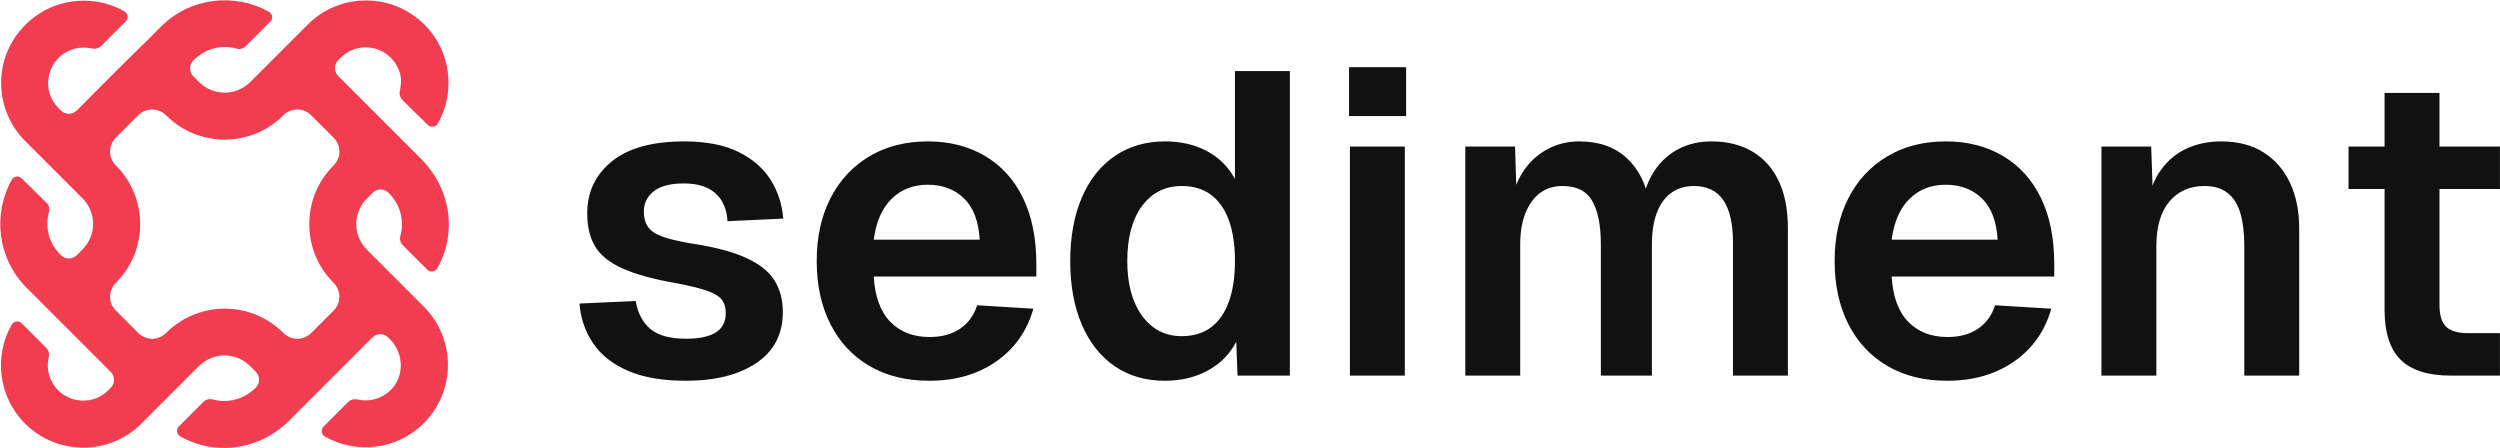
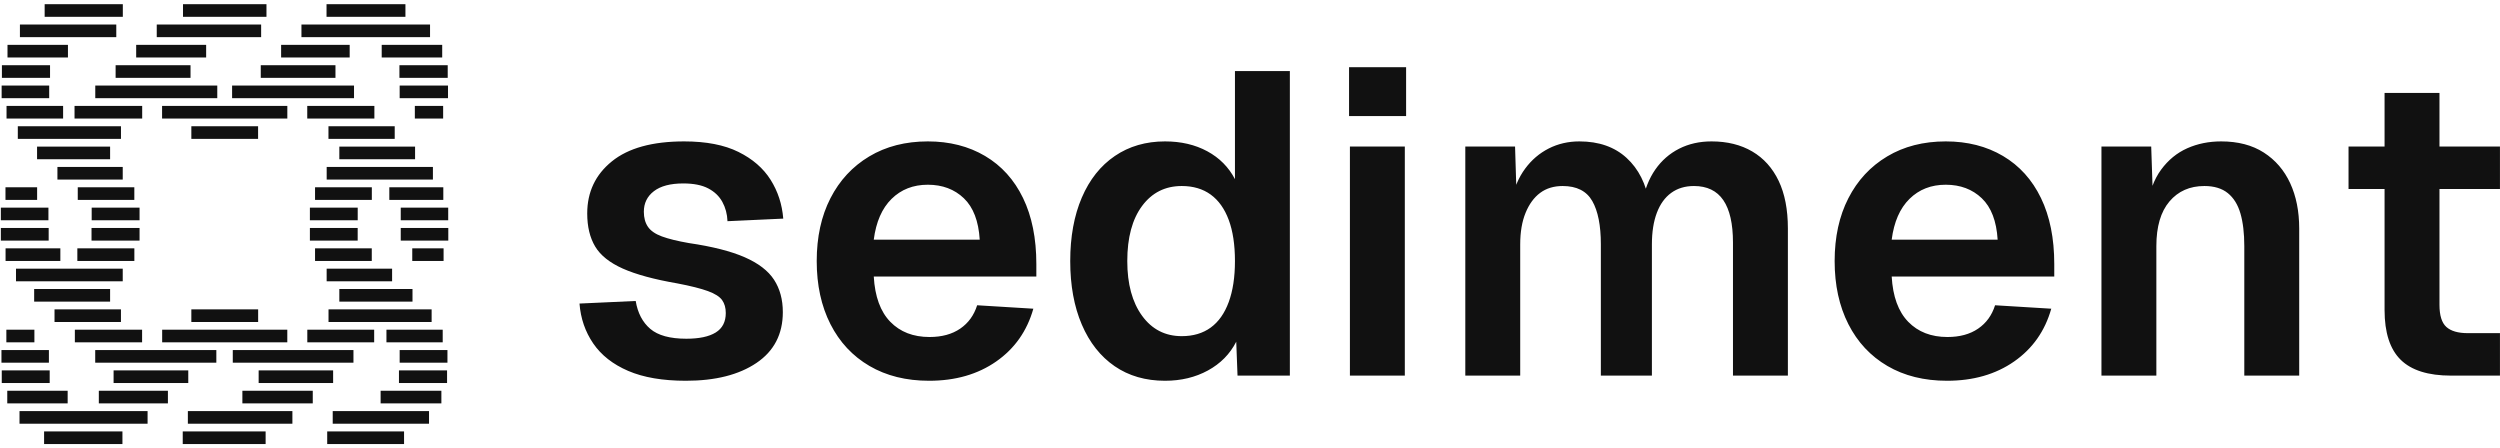
- <svg xmlns="http://www.w3.org/2000/svg" width="133.94" height="24.00" viewBox="0 0 133.94 24.00">
-   <g fill="#F13D4F" transform="scale(0.015697)">
-     <path d="M1412.33 1012.47L1253.93 854.067C1232.07 832.203 1217.67 803.4 1216.07 772.999C1213.93 737.264 1226.74 703.135 1251.8 678.067L1271.54 658.332C1287.01 642.863 1311.54 642.863 1326.47 658.332C1355.8 687.666 1372.87 726.067 1371.8 767.666C1371.8 780.468 1369.67 793.264 1366.47 804.999C1363.27 816.197 1366.47 827.931 1374.47 836.468L1458.74 920.734C1468.33 930.333 1485.4 928.203 1492.33 915.932C1519 869.53 1532.87 816.197 1531.8 761.265C1530.74 679.666 1496.07 601.798 1438.47 543.665L1154.74 259.932C1139.27 244.462 1139.27 219.932 1154.74 205L1162.74 197C1215.54 144.197 1304.07 150.598 1348.34 214.598C1358.47 229.53 1365.94 246.598 1368.07 264.734C1370.21 278.068 1367 297.802 1364.34 312.204C1362.2 322.339 1365.94 333.006 1372.87 341.006L1460.34 426.34C1469.94 435.939 1487 433.808 1493.94 422.074C1517.94 380.475 1530.74 332.475 1530.74 282.874C1530.74 207.677 1501.41 136.741 1448.6 83.941C1338.2 -25.923 1159.54 -25.923 1050.2 83.941L853.937 280.207C805.937 328.207 728.073 328.207 679.537 280.207L660.339 261.01C644.87 245.541 644.87 221.01 660.339 206.078L663.006 203.411C691.809 174.609 729.673 160.214 767.537 160.214C780.87 160.214 794.734 162.35 807.537 166.079C818.735 169.276 830.469 166.079 838.469 158.079L922.734 73.813C932.87 63.678 930.203 46.616 917.932 40.215C800.599 -25.384 649.132 -8.853 549.399 90.881L518.997 121.283L405.935 232.736L339.804 298.867L262.471 376.736C247.001 392.205 222.471 392.205 207.539 376.736L199.539 368.736C171.273 340.471 158.471 301.001 166.471 260.471C169.669 243.94 176.07 228.471 185.668 214.607C209.137 181.008 245.933 162.341 285.403 162.341C295.002 162.341 304.6 163.409 314.205 165.539C324.872 168.206 336.607 165.008 344.607 157.539L429.409 72.736C439.008 63.138 436.878 46.07 425.144 39.138C383.534 15.138 335.534 2.335 285.93 2.335C210.733 2.335 139.797 31.668 86.997 84.471C33.664 137.274 3.8 207.668 3.8 282.338C3.8 357.007 33.133 428.471 85.936 481.271L281.669 677.004C329.669 725.004 329.669 802.868 281.669 851.404L262.472 870.602C247.002 886.071 222.472 886.071 207.54 870.602L204.873 867.935C165.941 829.003 153.138 773.534 167.009 723.402C170.207 712.204 167.009 700.47 159.009 692.47L73.676 608.735C63.54 598.6 46.478 601.266 40.077 613.537C-25.522 730.871 -8.991 882.337 90.744 982.071L234.21 1125.54L300.33 1191.67L377.664 1269C393.133 1284.47 393.133 1309 377.664 1323.93L369.664 1331.93C341.398 1360.2 302.466 1372.46 262.466 1365.53C245.398 1362.33 229.936 1355.93 215.534 1346.33C171.8 1315.93 155.269 1264.2 166.466 1218.33C169.133 1207.67 165.935 1195.93 158.466 1187.93L73.664 1103.14C64.065 1093.54 46.997 1095.67 40.065 1107.94C-21.268 1215.14 -5.799 1354.34 85.398 1445.54C138.732 1498.87 209.664 1527.67 284.332 1527.67C322.196 1527.67 358.468 1520.74 392.066 1506.34C425.665 1492.48 457.134 1471.67 483.264 1445.01L676.864 1251.41C700.864 1227.41 732.333 1213.01 765.932 1213.01C799 1213.01 829.932 1225.81 853.401 1249.27L872.598 1268.47C888.068 1283.94 888.068 1308.47 872.598 1323.4C843.265 1352.73 804.864 1369.26 763.265 1368.73C750.463 1368.73 737.666 1366.6 725.932 1363.4C714.734 1360.2 703 1363.4 694.462 1371.4L610.197 1455.67C600.598 1465.26 602.728 1482.33 614.999 1489.26C661.401 1515.93 714.734 1529.8 769.666 1528.73C851.265 1527.67 929.133 1493 987.266 1435.4L1270.47 1152.2C1285.94 1136.73 1310.47 1136.73 1325.4 1152.2L1331.26 1158.07C1378.73 1205.53 1380.86 1284.47 1333.4 1331.4C1310.47 1353.8 1280.06 1366.6 1248.06 1366.6C1238.47 1366.6 1228.87 1365.53 1219.26 1363.4C1208.6 1360.73 1196.86 1363.93 1188.86 1371.4L1104.06 1456.2C1094.46 1465.8 1096.59 1482.87 1108.86 1489.8C1216.06 1551.13 1355.26 1535.66 1446.46 1444.47C1556.32 1334.6 1556.32 1155.93 1446.46 1046.6L1412.33 1012.47ZM1061.93 1136.73C1035.8 1162.87 993.668 1162.87 967.532 1136.73C914.199 1083.4 843.267 1053.54 766.999 1053.54C691.264 1053.54 619.799 1083.4 566.465 1136.73C540.329 1162.87 498.2 1162.87 472.064 1136.73L395.261 1059.93C369.125 1033.79 369.125 991.664 395.261 965.528C506.193 854.596 506.193 675.395 395.261 564.462C369.125 538.326 369.125 496.196 395.261 470.06L472.064 393.258C498.2 367.122 540.329 367.122 566.465 393.258C677.397 504.19 856.599 504.19 967.532 393.258C993.668 367.122 1035.8 367.122 1061.93 393.258L1138.74 470.06C1164.87 496.196 1164.87 538.326 1138.74 564.462C1085.4 617.795 1055.54 688.727 1055.54 764.995C1055.54 840.73 1085.4 912.195 1138.74 965.528C1164.87 991.664 1164.87 1033.79 1138.74 1059.93L1061.93 1136.73Z" />
+ <svg xmlns="http://www.w3.org/2000/svg" width="133.94" height="24.00" viewBox="0 0 133.94 24.00" fill="#111111">
+   <g transform="scale(0.015697)">
+     <rect x="152.4" y="14.3" width="266.8" height="43.1" />
+     <rect x="624.6" y="14.3" width="284.9" height="43.1" />
+     <rect x="1114.5" y="14.3" width="269.3" height="43.1" />
+     <rect x="68.0" y="83.7" width="328.9" height="43.1" />
+     <rect x="535.0" y="83.7" width="356.3" height="43.1" />
+     <rect x="1028.9" y="83.7" width="438.9" height="43.1" />
+     <rect x="25.6" y="153.1" width="206.3" height="43.1" />
+     <rect x="464.8" y="153.1" width="238.8" height="43.1" />
+     <rect x="959.5" y="153.1" width="234.0" height="43.1" />
+     <rect x="1302.8" y="153.1" width="206.5" height="43.1" />
+     <rect x="6.5" y="222.6" width="164.3" height="43.1" />
+     <rect x="394.6" y="222.6" width="255.7" height="43.1" />
+     <rect x="890.0" y="222.6" width="255.0" height="43.1" />
+     <rect x="1363.3" y="222.6" width="164.8" height="43.1" />
+     <rect x="5.6" y="292.0" width="162.3" height="43.1" />
+     <rect x="325.2" y="292.0" width="416.4" height="43.1" />
+     <rect x="792.2" y="292.0" width="416.1" height="43.1" />
+     <rect x="1364.1" y="292.0" width="165.0" height="43.1" />
+     <rect x="22.3" y="361.5" width="193.1" height="43.1" />
+     <rect x="254.4" y="361.5" width="230.9" height="43.1" />
+     <rect x="553.2" y="361.5" width="427.5" height="43.1" />
+     <rect x="1048.7" y="361.5" width="229.1" height="43.1" />
+     <rect x="1415.9" y="361.5" width="96.6" height="43.1" />
+     <rect x="60.8" y="430.9" width="352.1" height="43.1" />
+     <rect x="653.1" y="430.9" width="227.8" height="43.1" />
+     <rect x="1121.1" y="430.9" width="226.1" height="43.1" />
+     <rect x="126.5" y="500.4" width="249.3" height="43.1" />
+     <rect x="1158.2" y="500.4" width="258.5" height="43.1" />
+     <rect x="196.0" y="569.8" width="222.9" height="43.1" />
+     <rect x="1115.0" y="569.8" width="362.6" height="43.1" />
+     <rect x="18.7" y="639.2" width="108.0" height="43.1" />
+     <rect x="265.4" y="639.2" width="193.1" height="43.1" />
+     <rect x="1075.3" y="639.2" width="193.8" height="43.1" />
+     <rect x="1328.8" y="639.2" width="184.3" height="43.1" />
+     <rect x="2.9" y="708.7" width="162.4" height="43.1" />
+     <rect x="312.9" y="708.7" width="163.4" height="43.1" />
+     <rect x="1057.7" y="708.7" width="163.2" height="43.1" />
+     <rect x="1367.8" y="708.7" width="162.0" height="43.1" />
+     <rect x="2.9" y="778.1" width="163.2" height="43.1" />
+     <rect x="312.4" y="778.1" width="163.9" height="43.1" />
+     <rect x="1057.7" y="778.1" width="163.1" height="43.1" />
+     <rect x="1367.8" y="778.1" width="162.3" height="43.1" />
+     <rect x="19.0" y="847.6" width="187.0" height="43.1" />
+     <rect x="264.0" y="847.6" width="194.6" height="43.1" />
+     <rect x="1075.3" y="847.6" width="193.6" height="43.1" />
+     <rect x="1407.1" y="847.6" width="106.9" height="43.1" />
+     <rect x="54.6" y="917.0" width="364.3" height="43.1" />
+     <rect x="1114.9" y="917.0" width="223.4" height="43.1" />
+     <rect x="116.6" y="986.4" width="259.2" height="43.1" />
+     <rect x="1158.2" y="986.4" width="249.7" height="43.1" />
+     <rect x="186.1" y="1055.9" width="226.7" height="43.1" />
+     <rect x="653.1" y="1055.9" width="228.0" height="43.1" />
+     <rect x="1121.3" y="1055.9" width="351.9" height="43.1" />
+     <rect x="21.7" y="1125.3" width="95.7" height="43.1" />
+     <rect x="255.5" y="1125.3" width="229.5" height="43.1" />
+     <rect x="553.5" y="1125.3" width="427.1" height="43.1" />
+     <rect x="1048.9" y="1125.3" width="228.2" height="43.1" />
+     <rect x="1319.0" y="1125.3" width="192.0" height="43.1" />
+     <rect x="5.0" y="1194.8" width="161.9" height="43.1" />
+     <rect x="325.0" y="1194.8" width="413.4" height="43.1" />
+     <rect x="794.5" y="1194.8" width="411.9" height="43.1" />
+     <rect x="1364.1" y="1194.8" width="163.1" height="43.1" />
+     <rect x="6.0" y="1264.2" width="163.6" height="43.1" />
+     <rect x="387.7" y="1264.2" width="254.9" height="43.1" />
+     <rect x="882.8" y="1264.2" width="254.2" height="43.1" />
+     <rect x="1361.7" y="1264.2" width="164.2" height="43.1" />
+     <rect x="24.8" y="1333.7" width="206.1" height="43.1" />
+     <rect x="337.3" y="1333.7" width="235.8" height="43.1" />
+     <rect x="827.3" y="1333.7" width="240.2" height="43.1" />
+     <rect x="1299.1" y="1333.7" width="207.4" height="43.1" />
+     <rect x="66.6" y="1403.1" width="437.1" height="43.1" />
+     <rect x="641.2" y="1403.1" width="356.8" height="43.1" />
+     <rect x="1135.6" y="1403.1" width="328.7" height="43.1" />
+     <rect x="150.5" y="1472.5" width="267.4" height="43.1" />
+     <rect x="623.7" y="1472.5" width="282.9" height="43.1" />
+     <rect x="1116.8" y="1472.5" width="262.3" height="43.1" />
  </g>
-   <path fill="#111111" transform="translate(30.151 20.124) scale(0.022982 -0.022982)" d="M287.0 -12.0Q206.0 -12.0 152.5 11.0Q99.0 34.0 71.0 75.0Q43.0 116.0 39.0 168.0L170.0 174.0Q177.0 132.0 204.0 109.0Q231.0 86.0 288.0 86.0Q333.0 86.0 356.5 100.5Q380.0 115.0 380.0 146.0Q380.0 164.0 371.5 176.0Q363.0 188.0 338.5 197.0Q314.0 206.0 267.0 215.0Q186.0 229.0 140.0 249.5Q94.0 270.0 75.5 301.0Q57.0 332.0 57.0 378.0Q57.0 453.0 114.5 499.5Q172.0 546.0 283.0 546.0Q360.0 546.0 409.5 521.5Q459.0 497.0 484.5 456.5Q510.0 416.0 514.0 366.0L384.0 360.0Q383.0 385.0 372.0 405.0Q361.0 425.0 339.0 436.5Q317.0 448.0 281.0 448.0Q236.0 448.0 212.5 430.0Q189.0 412.0 189.0 382.0Q189.0 361.0 198.5 347.0Q208.0 333.0 231.0 324.5Q254.0 316.0 294.0 309.0Q376.0 297.0 424.0 276.0Q472.0 255.0 492.5 223.5Q513.0 192.0 513.0 148.0Q513.0 71.0 451.5 29.5Q390.0 -12.0 287.0 -12.0ZM854.0 -12.0Q774.0 -12.0 715.0 22.5Q656.0 57.0 624.0 120.0Q592.0 183.0 592.0 267.0Q592.0 351.0 624.0 413.5Q656.0 476.0 714.5 511.0Q773.0 546.0 851.0 546.0Q927.0 546.0 984.5 512.0Q1042.0 478.0 1073.0 414.0Q1104.0 350.0 1104.0 260.0V231.0H725.0Q729.0 161.0 763.5 125.5Q798.0 90.0 855.0 90.0Q898.0 90.0 926.5 109.5Q955.0 129.0 966.0 164.0L1097.0 156.0Q1075.0 78.0 1010.5 33.0Q946.0 -12.0 854.0 -12.0ZM725.0 317.0H972.0Q968.0 382.0 935.0 413.5Q902.0 445.0 851.0 445.0Q800.0 445.0 766.5 412.0Q733.0 379.0 725.0 317.0ZM1404.0 -12.0Q1336.0 -12.0 1286.5 22.0Q1237.0 56.0 1210.0 119.0Q1183.0 182.0 1183.0 267.0Q1183.0 352.0 1210.0 415.0Q1237.0 478.0 1287.0 512.0Q1337.0 546.0 1404.0 546.0Q1460.0 546.0 1502.5 523.0Q1545.0 500.0 1567.0 458.0V710.0H1695.0V0.0H1573.0L1570.0 79.0Q1548.0 36.0 1504.0 12.0Q1460.0 -12.0 1404.0 -12.0ZM1443.0 92.0Q1483.0 92.0 1510.5 112.0Q1538.0 132.0 1552.5 171.5Q1567.0 211.0 1567.0 267.0Q1567.0 324.0 1552.5 363.0Q1538.0 402.0 1510.5 422.0Q1483.0 442.0 1443.0 442.0Q1385.0 442.0 1350.5 395.5Q1316.0 349.0 1316.0 267.0Q1316.0 187.0 1350.5 139.5Q1385.0 92.0 1443.0 92.0ZM1835.0 0.0V534.0H1963.0V0.0ZM1833.0 605.0V719.0H1966.0V605.0ZM2104.0 0.0V534.0H2220.0L2224.0 403.0L2212.0 409.0Q2221.0 452.0 2243.5 482.5Q2266.0 513.0 2298.5 529.5Q2331.0 546.0 2370.0 546.0Q2438.0 546.0 2480.0 507.5Q2522.0 469.0 2533.0 402.0H2516.0Q2525.0 449.0 2547.0 480.5Q2569.0 512.0 2602.5 529.0Q2636.0 546.0 2678.0 546.0Q2733.0 546.0 2773.0 522.5Q2813.0 499.0 2834.5 454.0Q2856.0 409.0 2856.0 343.0V0.0H2728.0V310.0Q2728.0 376.0 2705.5 409.0Q2683.0 442.0 2637.0 442.0Q2606.0 442.0 2584.0 426.0Q2562.0 410.0 2550.5 379.5Q2539.0 349.0 2539.0 306.0V0.0H2420.0V306.0Q2420.0 372.0 2400.0 407.0Q2380.0 442.0 2331.0 442.0Q2300.0 442.0 2278.5 426.0Q2257.0 410.0 2244.5 379.5Q2232.0 349.0 2232.0 306.0V0.0ZM3227.0 -12.0Q3147.0 -12.0 3088.0 22.5Q3029.0 57.0 2997.0 120.0Q2965.0 183.0 2965.0 267.0Q2965.0 351.0 2997.0 413.5Q3029.0 476.0 3087.5 511.0Q3146.0 546.0 3224.0 546.0Q3300.0 546.0 3357.5 512.0Q3415.0 478.0 3446.0 414.0Q3477.0 350.0 3477.0 260.0V231.0H3098.0Q3102.0 161.0 3136.5 125.5Q3171.0 90.0 3228.0 90.0Q3271.0 90.0 3299.5 109.5Q3328.0 129.0 3339.0 164.0L3470.0 156.0Q3448.0 78.0 3383.5 33.0Q3319.0 -12.0 3227.0 -12.0ZM3098.0 317.0H3345.0Q3341.0 382.0 3308.0 413.5Q3275.0 445.0 3224.0 445.0Q3173.0 445.0 3139.5 412.0Q3106.0 379.0 3098.0 317.0ZM3587.0 0.0V534.0H3703.0L3708.0 384.0L3693.0 390.0Q3701.0 446.0 3726.0 480.0Q3751.0 514.0 3787.0 530.0Q3823.0 546.0 3866.0 546.0Q3925.0 546.0 3965.5 520.0Q4006.0 494.0 4027.0 448.5Q4048.0 403.0 4048.0 343.0V0.0H3920.0V302.0Q3920.0 347.0 3911.0 378.0Q3902.0 409.0 3881.5 425.5Q3861.0 442.0 3827.0 442.0Q3776.0 442.0 3745.5 406.0Q3715.0 370.0 3715.0 302.0V0.0ZM4402.0 0.0Q4322.0 0.0 4284.5 37.0Q4247.0 74.0 4247.0 153.0V659.0H4375.0V165.0Q4375.0 128.0 4391.0 113.5Q4407.0 99.0 4441.0 99.0H4516.0V0.0ZM4163.0 435.0V534.0H4516.0V435.0Z" />
+   <path transform="translate(30.151 20.124) scale(0.022982 -0.022982)" d="M287.0 -12.0Q206.0 -12.0 152.5 11.0Q99.0 34.0 71.0 75.0Q43.0 116.0 39.0 168.0L170.0 174.0Q177.0 132.0 204.0 109.0Q231.0 86.0 288.0 86.0Q333.0 86.0 356.5 100.5Q380.0 115.0 380.0 146.0Q380.0 164.0 371.5 176.0Q363.0 188.0 338.5 197.0Q314.0 206.0 267.0 215.0Q186.0 229.0 140.0 249.5Q94.0 270.0 75.5 301.0Q57.0 332.0 57.0 378.0Q57.0 453.0 114.5 499.5Q172.0 546.0 283.0 546.0Q360.0 546.0 409.5 521.5Q459.0 497.0 484.5 456.5Q510.0 416.0 514.0 366.0L384.0 360.0Q383.0 385.0 372.0 405.0Q361.0 425.0 339.0 436.5Q317.0 448.0 281.0 448.0Q236.0 448.0 212.5 430.0Q189.0 412.0 189.0 382.0Q189.0 361.0 198.5 347.0Q208.0 333.0 231.0 324.5Q254.0 316.0 294.0 309.0Q376.0 297.0 424.0 276.0Q472.0 255.0 492.5 223.5Q513.0 192.0 513.0 148.0Q513.0 71.0 451.5 29.5Q390.0 -12.0 287.0 -12.0ZM854.0 -12.0Q774.0 -12.0 715.0 22.5Q656.0 57.0 624.0 120.0Q592.0 183.0 592.0 267.0Q592.0 351.0 624.0 413.5Q656.0 476.0 714.5 511.0Q773.0 546.0 851.0 546.0Q927.0 546.0 984.5 512.0Q1042.0 478.0 1073.0 414.0Q1104.0 350.0 1104.0 260.0V231.0H725.0Q729.0 161.0 763.5 125.5Q798.0 90.0 855.0 90.0Q898.0 90.0 926.5 109.5Q955.0 129.0 966.0 164.0L1097.0 156.0Q1075.0 78.0 1010.5 33.0Q946.0 -12.0 854.0 -12.0ZM725.0 317.0H972.0Q968.0 382.0 935.0 413.5Q902.0 445.0 851.0 445.0Q800.0 445.0 766.5 412.0Q733.0 379.0 725.0 317.0ZM1404.0 -12.0Q1336.0 -12.0 1286.5 22.0Q1237.0 56.0 1210.0 119.0Q1183.0 182.0 1183.0 267.0Q1183.0 352.0 1210.0 415.0Q1237.0 478.0 1287.0 512.0Q1337.0 546.0 1404.0 546.0Q1460.0 546.0 1502.5 523.0Q1545.0 500.0 1567.0 458.0V710.0H1695.0V0.0H1573.0L1570.0 79.0Q1548.0 36.0 1504.0 12.0Q1460.0 -12.0 1404.0 -12.0ZM1443.0 92.0Q1483.0 92.0 1510.5 112.0Q1538.0 132.0 1552.5 171.5Q1567.0 211.0 1567.0 267.0Q1567.0 324.0 1552.5 363.0Q1538.0 402.0 1510.5 422.0Q1483.0 442.0 1443.0 442.0Q1385.0 442.0 1350.5 395.5Q1316.0 349.0 1316.0 267.0Q1316.0 187.0 1350.5 139.5Q1385.0 92.0 1443.0 92.0ZM1835.0 0.0V534.0H1963.0V0.0ZM1833.0 605.0V719.0H1966.0V605.0ZM2104.0 0.0V534.0H2220.0L2224.0 403.0L2212.0 409.0Q2221.0 452.0 2243.5 482.5Q2266.0 513.0 2298.5 529.5Q2331.0 546.0 2370.0 546.0Q2438.0 546.0 2480.0 507.5Q2522.0 469.0 2533.0 402.0H2516.0Q2525.0 449.0 2547.0 480.5Q2569.0 512.0 2602.5 529.0Q2636.0 546.0 2678.0 546.0Q2733.0 546.0 2773.0 522.5Q2813.0 499.0 2834.5 454.0Q2856.0 409.0 2856.0 343.0V0.0H2728.0V310.0Q2728.0 376.0 2705.5 409.0Q2683.0 442.0 2637.0 442.0Q2606.0 442.0 2584.0 426.0Q2562.0 410.0 2550.5 379.5Q2539.0 349.0 2539.0 306.0V0.0H2420.0V306.0Q2420.0 372.0 2400.0 407.0Q2380.0 442.0 2331.0 442.0Q2300.0 442.0 2278.5 426.0Q2257.0 410.0 2244.5 379.5Q2232.0 349.0 2232.0 306.0V0.0ZM3227.0 -12.0Q3147.0 -12.0 3088.0 22.5Q3029.0 57.0 2997.0 120.0Q2965.0 183.0 2965.0 267.0Q2965.0 351.0 2997.0 413.5Q3029.0 476.0 3087.5 511.0Q3146.0 546.0 3224.0 546.0Q3300.0 546.0 3357.5 512.0Q3415.0 478.0 3446.0 414.0Q3477.0 350.0 3477.0 260.0V231.0H3098.0Q3102.0 161.0 3136.5 125.5Q3171.0 90.0 3228.0 90.0Q3271.0 90.0 3299.5 109.5Q3328.0 129.0 3339.0 164.0L3470.0 156.0Q3448.0 78.0 3383.5 33.0Q3319.0 -12.0 3227.0 -12.0ZM3098.0 317.0H3345.0Q3341.0 382.0 3308.0 413.5Q3275.0 445.0 3224.0 445.0Q3173.0 445.0 3139.5 412.0Q3106.0 379.0 3098.0 317.0ZM3587.0 0.0V534.0H3703.0L3708.0 384.0L3693.0 390.0Q3701.0 446.0 3726.0 480.0Q3751.0 514.0 3787.0 530.0Q3823.0 546.0 3866.0 546.0Q3925.0 546.0 3965.5 520.0Q4006.0 494.0 4027.0 448.5Q4048.0 403.0 4048.0 343.0V0.0H3920.0V302.0Q3920.0 347.0 3911.0 378.0Q3902.0 409.0 3881.5 425.5Q3861.0 442.0 3827.0 442.0Q3776.0 442.0 3745.5 406.0Q3715.0 370.0 3715.0 302.0V0.0ZM4402.0 0.0Q4322.0 0.0 4284.5 37.0Q4247.0 74.0 4247.0 153.0V659.0H4375.0V165.0Q4375.0 128.0 4391.0 113.5Q4407.0 99.0 4441.0 99.0H4516.0V0.0ZM4163.0 435.0V534.0H4516.0V435.0Z" />
</svg>
